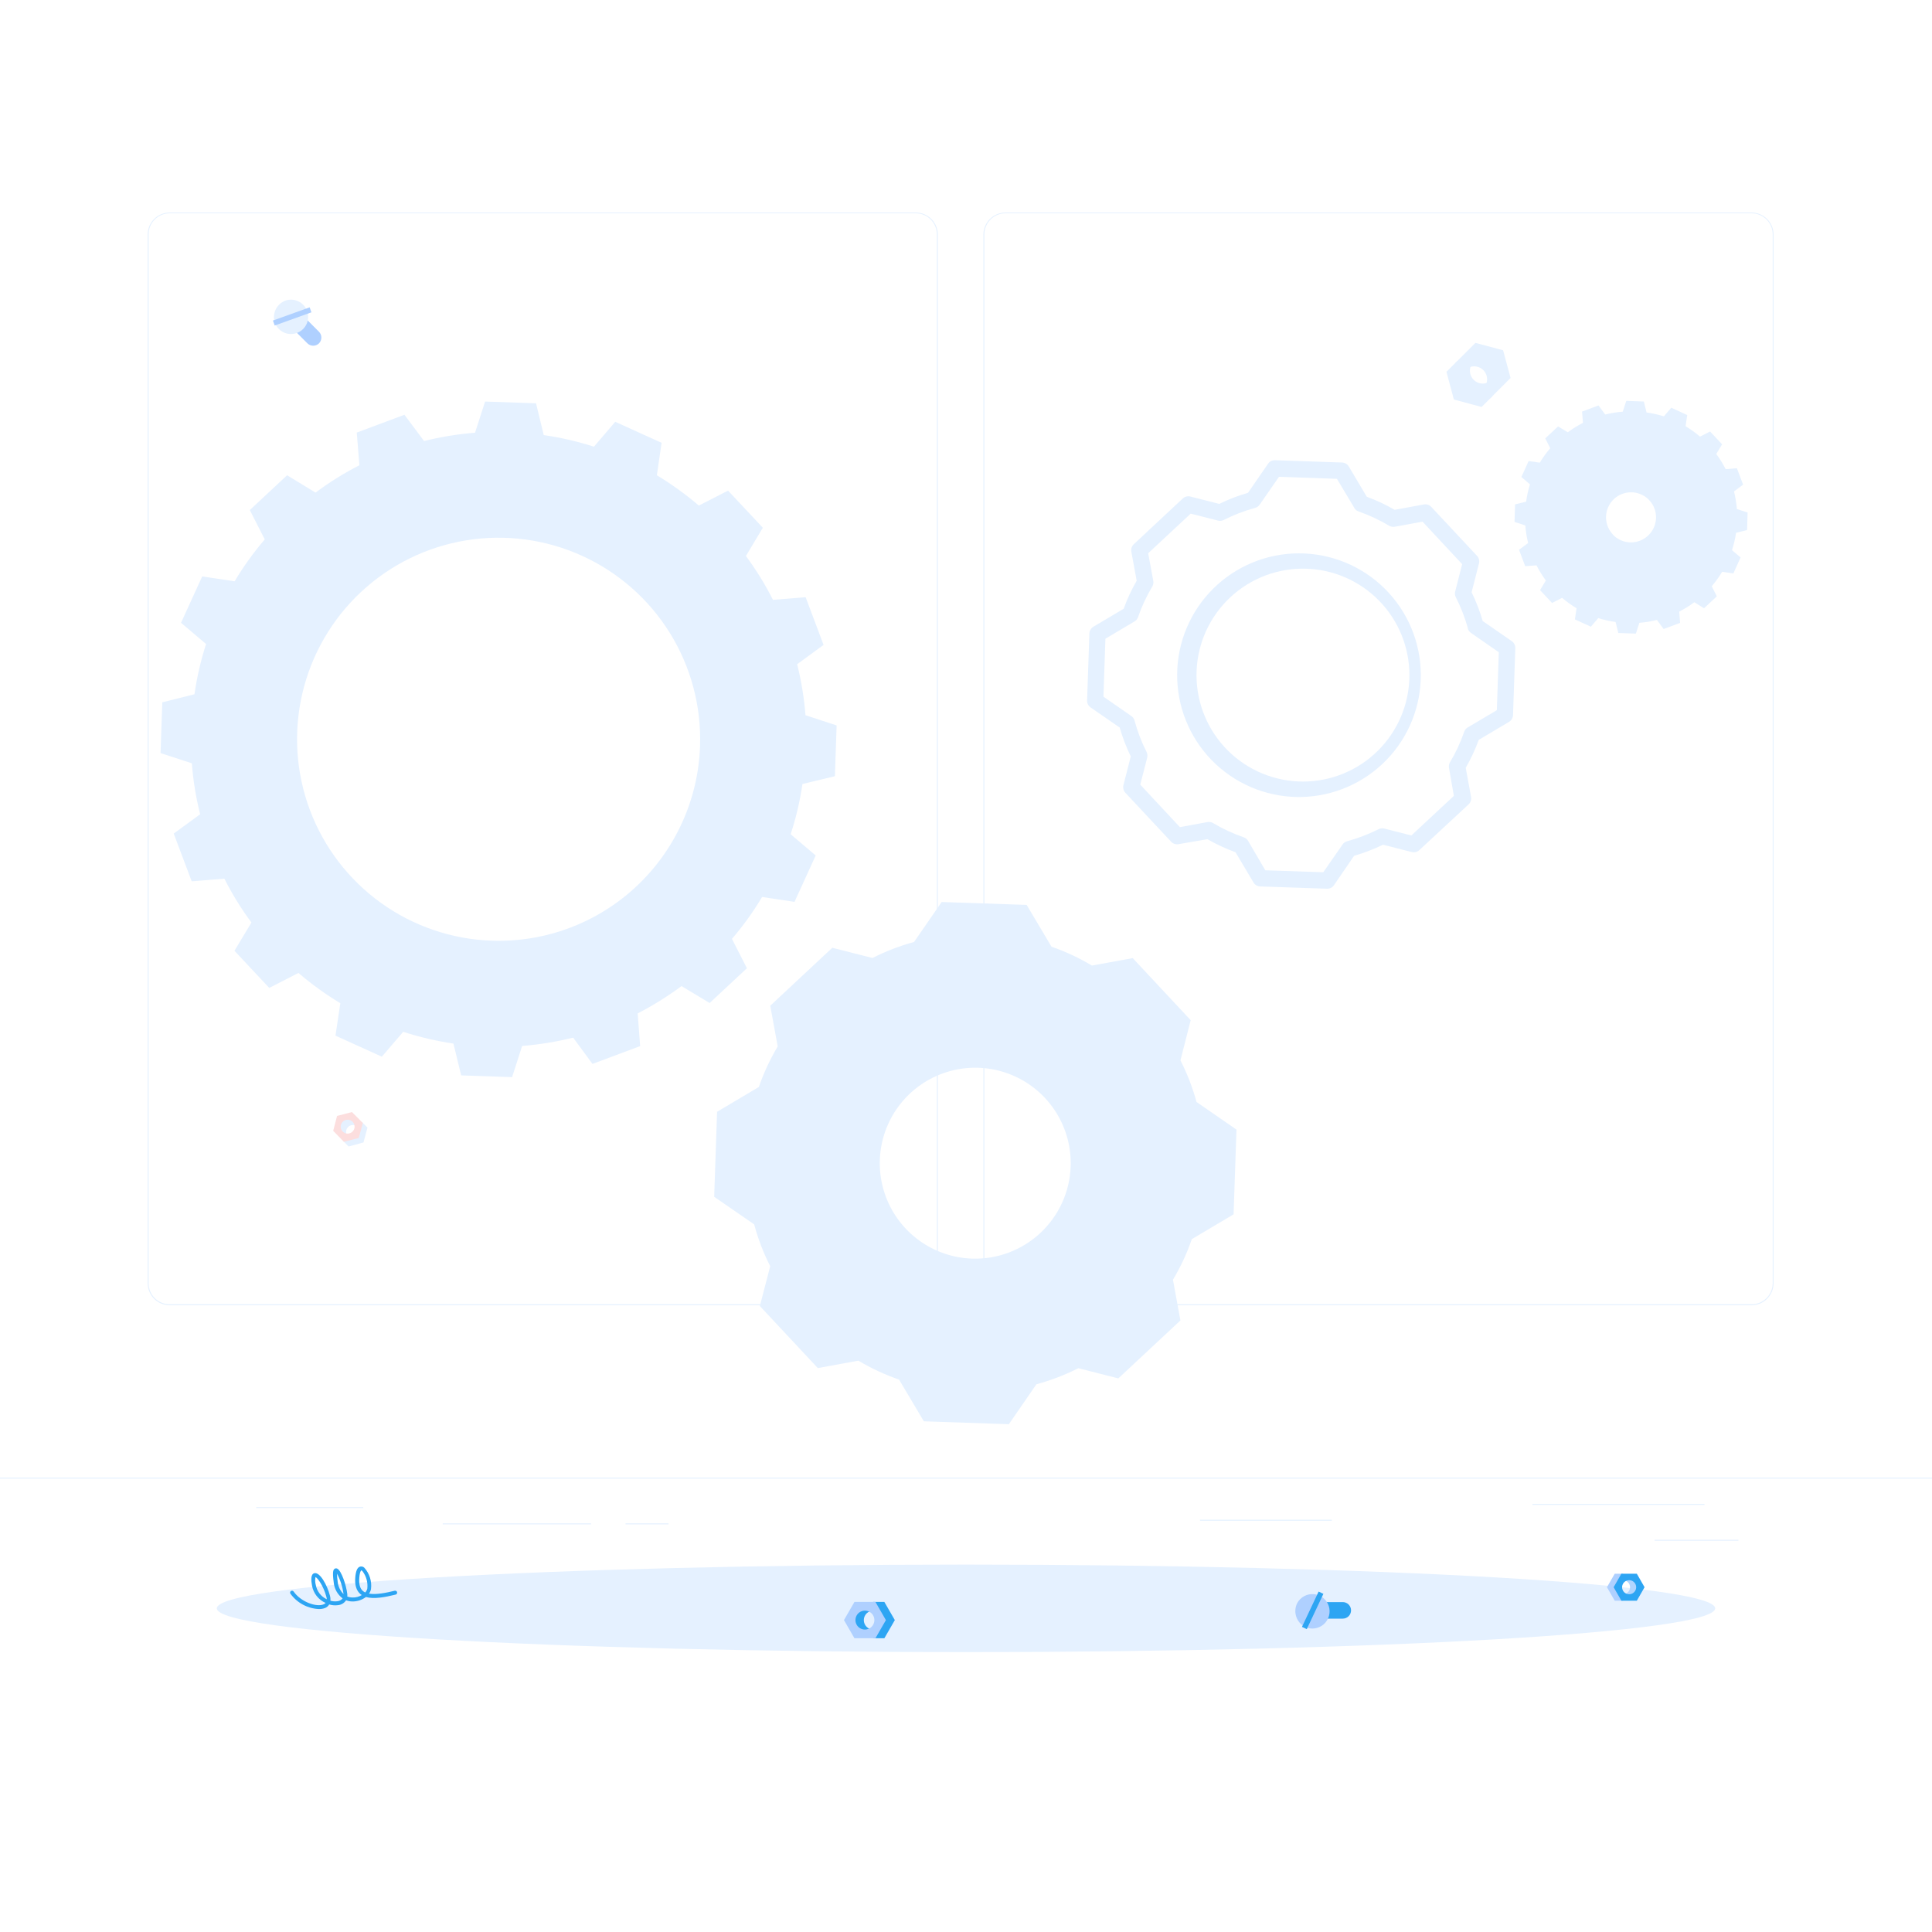
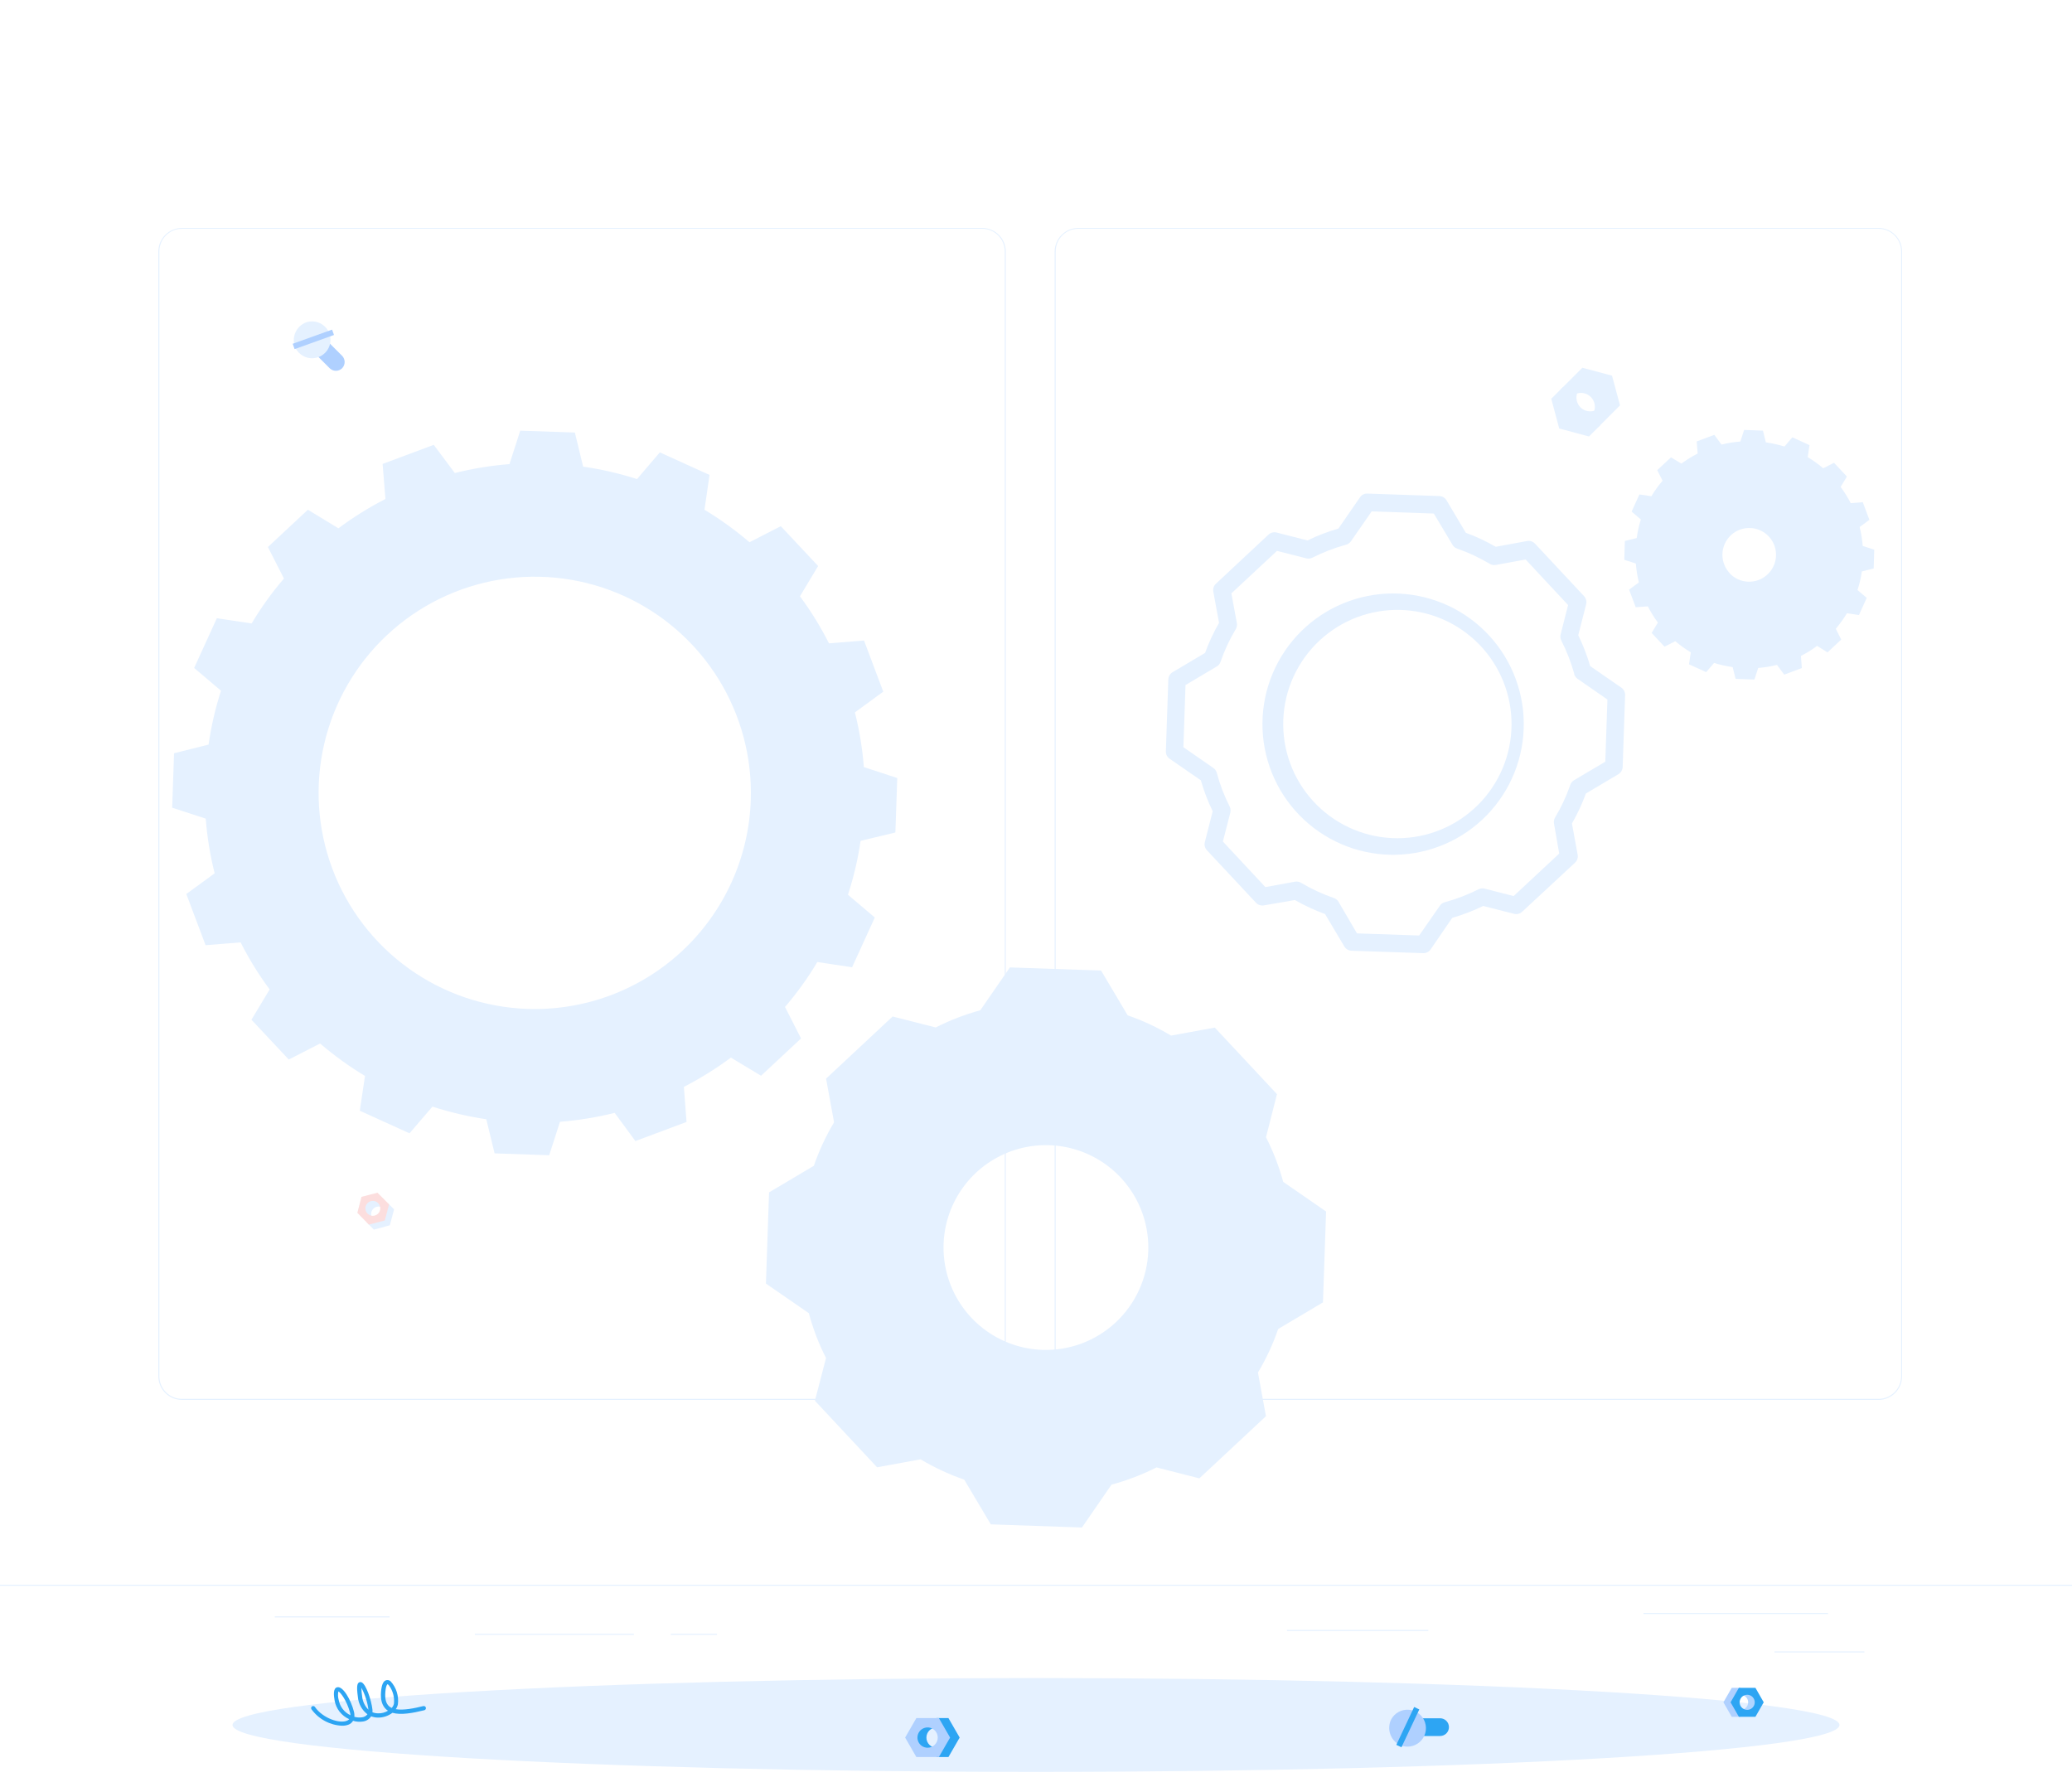
- <svg xmlns="http://www.w3.org/2000/svg" width="500" height="500" viewBox="0 0 500 500" fill="none">
+ <svg xmlns="http://www.w3.org/2000/svg" viewBox="0 0 500 430" fill="none">
  <path d="M500 382.4H0V382.65H500V382.4Z" fill="#E5F1FF" />
  <path d="M449.9 398.49H428.22V398.74H449.9V398.49Z" fill="#E5F1FF" />
  <path d="M344.67 393.31H310.56V393.56H344.67V393.31Z" fill="#E5F1FF" />
  <path d="M441.12 389.21H396.59V389.46H441.12V389.21Z" fill="#E5F1FF" />
  <path d="M173.02 394.25H161.88V394.5H173.02V394.25Z" fill="#E5F1FF" />
  <path d="M152.97 394.25H114.58V394.5H152.97V394.25Z" fill="#E5F1FF" />
  <path d="M94.01 390.03H66.31V390.28H94.01V390.03Z" fill="#E5F1FF" />
  <path d="M237 337.8H43.91C42.397 337.797 40.947 337.195 39.879 336.124C38.81 335.053 38.21 333.603 38.21 332.09V60.66C38.223 59.156 38.829 57.718 39.896 56.658C40.964 55.599 42.406 55.003 43.91 55H237C238.514 55 239.967 55.602 241.038 56.672C242.108 57.743 242.71 59.196 242.71 60.71V332.09C242.71 333.604 242.108 335.057 241.038 336.128C239.967 337.198 238.514 337.8 237 337.8ZM43.91 55.2C42.464 55.203 41.077 55.779 40.056 56.803C39.034 57.826 38.46 59.214 38.46 60.66V332.09C38.46 333.536 39.034 334.924 40.056 335.947C41.077 336.971 42.464 337.547 43.91 337.55H237C238.447 337.547 239.834 336.971 240.858 335.948C241.881 334.924 242.457 333.537 242.46 332.09V60.66C242.457 59.213 241.881 57.825 240.858 56.802C239.834 55.779 238.447 55.203 237 55.2H43.91Z" fill="#E5F1FF" />
  <path d="M453.31 337.8H260.21C258.696 337.797 257.246 337.195 256.175 336.125C255.105 335.054 254.503 333.604 254.5 332.09V60.66C254.516 59.155 255.124 57.717 256.193 56.658C257.262 55.598 258.705 55.002 260.21 55H453.31C454.812 55.005 456.252 55.602 457.317 56.662C458.382 57.721 458.987 59.158 459 60.66V332.09C459 333.601 458.401 335.05 457.335 336.121C456.268 337.191 454.821 337.795 453.31 337.8ZM260.21 55.2C258.763 55.203 257.375 55.779 256.352 56.802C255.329 57.825 254.753 59.213 254.75 60.66V332.09C254.753 333.537 255.329 334.924 256.352 335.948C257.375 336.971 258.763 337.547 260.21 337.55H453.31C454.757 337.547 456.145 336.971 457.168 335.948C458.191 334.924 458.767 333.537 458.77 332.09V60.66C458.767 59.213 458.191 57.825 457.168 56.802C456.145 55.779 454.757 55.203 453.31 55.2H260.21Z" fill="#E5F1FF" />
  <path d="M216.07 200.88L216.52 187.74L208.46 185.1C208.113 180.647 207.391 176.231 206.3 171.9L213.14 166.9L208.5 154.56L200.04 155.24C198.034 151.264 195.692 147.467 193.04 143.89L197.42 136.58L188.42 126.97L180.86 130.84C177.46 127.934 173.828 125.312 170 123L171.22 114.6L159.22 109.16L153.72 115.6C149.477 114.243 145.129 113.239 140.72 112.6L138.72 104.37L125.54 103.92L122.94 111.99C118.491 112.34 114.079 113.059 109.75 114.14L104.67 107.34L92.33 111.95L93.01 120.41C89.036 122.446 85.24 124.811 81.66 127.48L74.3 123L64.65 132L68.52 139.6C65.613 142.982 63.004 146.609 60.72 150.44L52.33 149.18L46.85 161.18L53.33 166.67C51.963 170.91 50.959 175.259 50.33 179.67L42 181.76L41.55 194.9L49.65 197.54C49.985 201.99 50.704 206.403 51.8 210.73L44.96 215.73L49.61 228.08L58.07 227.4C60.071 231.379 62.413 235.176 65.07 238.75L60.68 246.06L69.68 255.67L77.24 251.8C80.63 254.705 84.256 257.324 88.08 259.63L86.82 268.02L98.82 273.47L104.35 267.03C108.593 268.399 112.941 269.42 117.35 270.08L119.35 278.31L132.53 278.76L135.13 270.69C139.581 270.336 143.996 269.617 148.33 268.54L153.33 275.34L165.67 270.73L165.03 262.27C168.996 260.221 172.792 257.856 176.38 255.2L183.65 259.58L193.3 250.58L189.43 242.98C192.337 239.598 194.947 235.971 197.23 232.14L205.62 233.4L211.1 221.4L204.62 215.9C206.01 211.663 207.03 207.313 207.67 202.9L216.07 200.88ZM127.28 243.45C116.968 243.102 106.991 239.703 98.611 233.683C90.231 227.664 83.824 219.294 80.201 209.633C76.579 199.972 75.903 189.453 78.259 179.408C80.615 169.363 85.898 160.242 93.439 153.199C100.98 146.157 110.44 141.509 120.622 139.844C130.805 138.178 141.253 139.57 150.644 143.844C160.035 148.117 167.948 155.08 173.382 163.851C178.816 172.622 181.526 182.808 181.17 193.12C180.695 206.939 174.752 220.005 164.646 229.443C154.54 238.881 141.1 243.919 127.28 243.45Z" fill="#E5F1FF" />
  <path d="M441 157.42L444.31 154.33L443 151.72C443.999 150.551 444.899 149.3 445.69 147.98L448.59 148.41L450.46 144.27L448.24 142.38C448.718 140.916 449.069 139.414 449.29 137.89L452.14 137.18L452.28 132.64L449.5 131.74C449.378 130.203 449.13 128.678 448.76 127.18L451.11 125.43L449.51 121.18L446.6 121.41C445.898 120.04 445.085 118.728 444.17 117.49L445.68 114.99L442.57 111.67L439.97 113C438.799 112.003 437.548 111.104 436.23 110.31L436.65 107.41L432.52 105.52L430.62 107.75C429.153 107.294 427.652 106.959 426.13 106.75L425.42 103.91L420.88 103.74L419.97 106.54C418.438 106.657 416.919 106.905 415.43 107.28L413.69 104.93L409.43 106.52L409.67 109.44C408.295 110.135 406.984 110.948 405.75 111.87L403.23 110.36L399.91 113.45L401.2 116C400.193 117.166 399.29 118.418 398.5 119.74L395.61 119.31L393.73 123.45L395.96 125.35C395.498 126.812 395.163 128.311 394.96 129.83L392.1 130.54L391.96 135.08L394.75 135.98C394.864 137.518 395.108 139.044 395.48 140.54L393.12 142.28L394.72 146.53L397.64 146.31C398.342 147.681 399.154 148.992 400.07 150.23L398.56 152.73L401.67 156.05L404.27 154.72C405.439 155.72 406.69 156.62 408.01 157.41L407.58 160.3L411.72 162.19L413.62 159.97C415.088 160.422 416.589 160.757 418.11 160.97L418.82 163.81L423.36 163.98L424.27 161.18C425.802 161.064 427.321 160.816 428.81 160.44L430.55 162.79L434.81 161.2L434.58 158.28C435.951 157.584 437.259 156.771 438.49 155.85L441 157.42ZM417.38 138.29C416.507 137.355 415.931 136.181 415.725 134.918C415.518 133.654 415.692 132.358 416.222 131.194C416.753 130.029 417.617 129.048 418.705 128.374C419.794 127.701 421.057 127.365 422.337 127.41C423.616 127.455 424.853 127.878 425.891 128.626C426.93 129.374 427.723 130.413 428.171 131.612C428.619 132.811 428.701 134.116 428.407 135.362C428.113 136.607 427.457 137.738 426.52 138.61C425.898 139.196 425.167 139.653 424.367 139.955C423.568 140.256 422.717 140.396 421.863 140.366C421.009 140.336 420.17 140.138 419.394 139.781C418.617 139.425 417.919 138.918 417.34 138.29H417.38Z" fill="#E5F1FF" />
  <path d="M320 292.34L309.66 285.19C308.646 281.467 307.252 277.858 305.5 274.42L308.15 264.02L293.15 247.96L282.59 249.89C279.277 247.905 275.769 246.267 272.12 245L265.7 234.19L243.7 233.44L236.56 243.78C232.841 244.793 229.236 246.183 225.8 247.93L215.4 245.28L199.34 260.28L201.27 270.82C199.287 274.14 197.652 277.655 196.39 281.31L185.58 287.73L184.83 309.73L195.18 316.87C196.177 320.613 197.568 324.24 199.33 327.69L196.65 338L211.65 354.06L222.14 352.14C225.478 354.127 229.009 355.769 232.68 357.04L239.09 367.83L261.09 368.59L268.22 358.25C271.972 357.237 275.611 355.843 279.08 354.09L289.42 356.73L305.49 341.73L303.56 331.19C305.549 327.87 307.185 324.351 308.44 320.69L319.25 314.27L320 292.34ZM251.55 325.73C246.666 325.563 241.941 323.952 237.973 321.1C234.005 318.248 230.971 314.283 229.256 309.707C227.541 305.131 227.221 300.149 228.337 295.392C229.453 290.634 231.955 286.314 235.526 282.978C239.097 279.642 243.576 277.44 248.399 276.649C253.221 275.859 258.17 276.517 262.619 278.539C267.068 280.561 270.817 283.857 273.393 288.01C275.969 292.163 277.255 296.986 277.09 301.87C276.861 308.42 274.041 314.612 269.251 319.085C264.461 323.559 258.091 325.949 251.54 325.73H251.55Z" fill="#E5F1FF" />
  <path d="M343.55 230H343.48L326.16 229.41C325.81 229.404 325.466 229.309 325.162 229.134C324.858 228.959 324.602 228.71 324.42 228.41L319.75 220.56C317.233 219.639 314.798 218.509 312.47 217.18L305 218.47C304.652 218.534 304.294 218.508 303.958 218.397C303.623 218.285 303.321 218.09 303.08 217.83L291.25 205.17C291.002 204.908 290.826 204.586 290.738 204.236C290.65 203.885 290.655 203.518 290.75 203.17L292.64 195.76C291.469 193.359 290.512 190.859 289.78 188.29L282.25 183.09C281.958 182.889 281.722 182.618 281.563 182.302C281.404 181.985 281.327 181.634 281.34 181.28L281.93 163.96C281.942 163.61 282.039 163.269 282.214 162.965C282.388 162.662 282.634 162.406 282.93 162.22L290.8 157.55C291.708 155.039 292.836 152.613 294.17 150.3L292.79 142.77C292.726 142.42 292.751 142.06 292.863 141.723C292.974 141.385 293.17 141.082 293.43 140.84L306.09 129.02C306.352 128.771 306.674 128.593 307.024 128.504C307.374 128.414 307.741 128.417 308.09 128.51L315.53 130.41C317.925 129.238 320.418 128.278 322.98 127.54L328.18 120.01C328.374 119.711 328.643 119.469 328.962 119.309C329.28 119.149 329.635 119.077 329.99 119.1L347.3 119.7C347.652 119.707 347.997 119.803 348.302 119.977C348.608 120.152 348.865 120.401 349.05 120.7L353.72 128.56C356.219 129.477 358.635 130.608 360.94 131.94L368.5 130.55C368.848 130.485 369.207 130.51 369.543 130.622C369.879 130.734 370.181 130.929 370.42 131.19L382.25 143.85C382.497 144.113 382.672 144.435 382.76 144.785C382.847 145.135 382.844 145.502 382.75 145.85L380.85 153.28C382.022 155.676 382.985 158.169 383.73 160.73L391.25 165.93C391.542 166.13 391.779 166.402 391.938 166.718C392.097 167.034 392.174 167.386 392.16 167.74L391.57 185.05C391.559 185.401 391.461 185.744 391.287 186.049C391.113 186.354 390.867 186.612 390.57 186.8L382.7 191.47C381.787 193.975 380.659 196.398 379.33 198.71L380.71 206.25C380.775 206.598 380.75 206.957 380.638 207.293C380.526 207.628 380.331 207.93 380.07 208.17L367.33 220C367.068 220.248 366.746 220.425 366.396 220.512C366.046 220.6 365.679 220.596 365.33 220.5L357.93 218.61C355.519 219.776 353.013 220.736 350.44 221.48L345.29 229C345.105 229.297 344.849 229.543 344.546 229.718C344.242 229.892 343.9 229.989 343.55 230ZM327.46 225.23L342.46 225.74L347.46 218.55C347.737 218.13 348.162 217.83 348.65 217.71C351.464 216.94 354.195 215.892 356.8 214.58C357.255 214.361 357.771 214.308 358.26 214.43L365.26 216.22L376.26 205.97L375 198.74C374.903 198.235 374.996 197.711 375.26 197.27C376.746 194.794 377.969 192.17 378.91 189.44C379.069 188.945 379.404 188.525 379.85 188.26L387.38 183.8L387.89 168.8L380.69 163.8C380.311 163.541 380.027 163.165 379.88 162.73C379.88 162.68 379.88 162.62 379.88 162.56C379.11 159.796 378.065 157.116 376.76 154.56C376.529 154.102 376.472 153.576 376.6 153.08L378.4 146L368.15 135L360.96 136.32C360.458 136.411 359.94 136.319 359.5 136.06C357.019 134.572 354.392 133.342 351.66 132.39C351.504 132.34 351.353 132.273 351.21 132.19C350.922 132.01 350.682 131.763 350.51 131.47L346 123.92L331 123.4L326 130.61C325.702 131.033 325.262 131.334 324.76 131.46C321.975 132.221 319.275 133.263 316.7 134.57C316.246 134.802 315.723 134.858 315.23 134.73L308.15 132.93L297.15 143.18L298.47 150.35C298.549 150.802 298.482 151.268 298.28 151.68L298.18 151.85C296.693 154.336 295.47 156.97 294.53 159.71C294.365 160.18 294.039 160.576 293.61 160.83L286.08 165.3L285.57 180.3L292.78 185.3C293.191 185.581 293.489 185.999 293.62 186.48C294.37 189.288 295.412 192.01 296.73 194.6C296.802 194.747 296.859 194.902 296.9 195.06C296.976 195.389 296.976 195.731 296.9 196.06L295.1 203.06L305.35 214.06L312.49 212.75C312.989 212.659 313.504 212.751 313.94 213.01C316.44 214.495 319.084 215.725 321.83 216.68C322.326 216.827 322.745 217.16 323 217.61L327.46 225.23ZM336.73 206.26C336.36 206.26 335.99 206.26 335.62 206.26C327.307 206.114 319.389 202.69 313.588 196.734C307.787 190.778 304.573 182.771 304.647 174.457C304.72 166.143 308.074 158.195 313.979 152.342C319.883 146.489 327.861 143.205 336.175 143.205C344.49 143.205 352.467 146.489 358.372 152.342C364.277 158.195 367.631 166.143 367.704 174.457C367.777 182.771 364.564 190.778 358.763 196.734C352.962 202.69 345.043 206.114 336.73 206.26ZM336.73 147.17C329.466 147.295 322.545 150.285 317.474 155.489C312.404 160.692 309.594 167.688 309.656 174.953C309.719 182.219 312.649 189.165 317.809 194.28C322.968 199.396 329.94 202.266 337.205 202.266C344.471 202.266 351.442 199.396 356.602 194.28C361.762 189.165 364.692 182.219 364.754 174.953C364.817 167.688 362.007 160.692 356.936 155.489C351.866 150.285 344.945 147.295 337.68 147.17H336.73Z" fill="#E5F1FF" />
  <path d="M383.44 105.32L376.26 103.4L374.34 96.22L377.15 93.42L380.11 99.55L386.25 102.52L383.44 105.32Z" fill="#E5F1FF" />
  <path d="M383.88 100.52C384.191 100.21 384.437 99.841 384.605 99.435C384.773 99.029 384.86 98.594 384.86 98.155C384.86 97.716 384.773 97.281 384.605 96.875C384.437 96.469 384.191 96.101 383.88 95.79C383.57 95.48 383.201 95.233 382.795 95.065C382.39 94.897 381.955 94.811 381.515 94.811C381.076 94.811 380.641 94.897 380.235 95.065C379.83 95.233 379.461 95.48 379.15 95.79L382.72 90.43L387.5 92.85L388.55 97.85L383.88 100.52Z" fill="#E5F1FF" />
  <path d="M376.58 94L381.84 88.74L389 90.65L390.93 97.82L385.67 103.08L378.5 101.15L376.58 94ZM386.13 98.3C386.598 97.832 386.917 97.235 387.046 96.585C387.175 95.935 387.108 95.262 386.855 94.65C386.601 94.038 386.172 93.515 385.621 93.147C385.07 92.779 384.423 92.583 383.76 92.583C383.098 92.583 382.45 92.779 381.899 93.147C381.348 93.515 380.919 94.038 380.665 94.65C380.412 95.262 380.345 95.935 380.474 96.585C380.603 97.235 380.922 97.832 381.39 98.3C382.024 98.922 382.877 99.268 383.764 99.264C384.652 99.261 385.502 98.907 386.13 98.28V98.3Z" fill="#E5F1FF" />
  <path d="M90.22 296.71L94.07 295.67L95.1 291.82L93.6 290.32L92.01 293.61L88.71 295.2L90.22 296.71Z" fill="#E5F1FF" />
  <path d="M90 294.13C89.7 293.787 89.541 293.341 89.556 292.885C89.571 292.428 89.759 291.995 90.082 291.672C90.405 291.349 90.839 291.161 91.295 291.145C91.752 291.13 92.197 291.289 92.54 291.59L90.63 288.72L88 290L87.44 292.7L90 294.13Z" fill="#E5F1FF" />
  <path d="M93.9 290.62L91.081 287.8L87.231 288.8L86.231 292.65L89.001 295.5L92.85 294.5L93.9 290.62ZM88.781 292.93C88.595 292.767 88.445 292.569 88.34 292.346C88.234 292.123 88.175 291.881 88.167 291.635C88.159 291.389 88.201 291.144 88.292 290.914C88.383 290.685 88.519 290.477 88.693 290.303C88.868 290.129 89.076 289.992 89.305 289.901C89.534 289.811 89.779 289.768 90.026 289.777C90.272 289.785 90.514 289.843 90.737 289.949C90.96 290.054 91.158 290.204 91.32 290.39C91.621 290.733 91.78 291.179 91.765 291.635C91.75 292.092 91.562 292.525 91.239 292.848C90.916 293.171 90.482 293.359 90.026 293.375C89.569 293.39 89.124 293.231 88.781 292.93Z" fill="#FCDEDE" />
  <path d="M76.36 85.66L79.56 88.86C79.96 89.253 80.499 89.474 81.06 89.474C81.621 89.474 82.159 89.253 82.56 88.86C82.951 88.458 83.169 87.92 83.169 87.36C83.169 86.799 82.951 86.261 82.56 85.86L79.37 82.67C78.968 82.279 78.43 82.06 77.87 82.06C77.309 82.06 76.771 82.279 76.37 82.67C75.978 83.068 75.758 83.604 75.756 84.163C75.754 84.721 75.971 85.259 76.36 85.66Z" fill="#AFD0FF" />
  <path d="M74.11 77.71C74.945 77.478 75.83 77.495 76.656 77.758C77.481 78.022 78.212 78.521 78.758 79.194C79.304 79.867 79.642 80.684 79.73 81.547C79.817 82.409 79.651 83.278 79.252 84.047C78.853 84.817 78.238 85.453 77.482 85.877C76.726 86.302 75.863 86.496 74.999 86.437C74.134 86.378 73.305 86.067 72.615 85.544C71.924 85.02 71.401 84.306 71.11 83.49C70.926 82.914 70.857 82.306 70.908 81.703C70.959 81.1 71.129 80.513 71.408 79.976C71.686 79.439 72.069 78.962 72.533 78.573C72.996 78.184 73.533 77.891 74.11 77.71Z" fill="#E5F1FF" />
  <path d="M70.63 82.955L71.093 84.244L80.598 80.829L80.135 79.54L70.63 82.955Z" fill="#AFD0FF" />
  <path d="M250 427.56C357.083 427.56 443.89 422.492 443.89 416.24C443.89 409.988 357.083 404.92 250 404.92C142.918 404.92 56.11 409.988 56.11 416.24C56.11 422.492 142.918 427.56 250 427.56Z" fill="#E5F1FF" />
  <path d="M82.51 416.42C81.07 416.353 79.664 415.963 78.395 415.279C77.127 414.596 76.028 413.636 75.18 412.47C75.138 412.417 75.108 412.355 75.091 412.289C75.074 412.224 75.071 412.155 75.081 412.088C75.091 412.021 75.115 411.957 75.151 411.899C75.187 411.842 75.234 411.792 75.29 411.753C75.346 411.715 75.409 411.688 75.475 411.674C75.541 411.66 75.61 411.66 75.677 411.674C75.743 411.688 75.806 411.715 75.862 411.754C75.917 411.793 75.964 411.843 76 411.9C77.87 414.6 82 416.03 83.8 415.18C83.98 415.104 84.141 414.987 84.27 414.84C83.361 414.44 82.564 413.822 81.95 413.04C81.336 412.259 80.924 411.339 80.75 410.36C80.52 409.09 80.34 407.36 81.38 407.14C82.82 406.82 84.7 410.29 85.38 412.92C85.503 413.355 85.547 413.809 85.51 414.26C86.087 414.432 86.694 414.48 87.29 414.4C87.559 414.38 87.82 414.303 88.058 414.176C88.296 414.048 88.504 413.873 88.67 413.66C88.012 413.164 87.466 412.534 87.068 411.812C86.67 411.09 86.429 410.292 86.36 409.47C85.98 406.73 86.27 406.26 86.57 406.02C86.667 405.946 86.783 405.9 86.905 405.887C87.027 405.875 87.15 405.897 87.26 405.95C88.33 406.4 89.62 410.28 89.87 412.48C89.9 412.709 89.9 412.941 89.87 413.17C90.301 413.336 90.758 413.424 91.22 413.43C92.068 413.463 92.907 413.244 93.63 412.8C93.49 412.71 93.36 412.61 93.23 412.51C92.23 411.62 91.77 410.2 91.95 408.18C92.09 406.61 92.44 405.75 93.07 405.48C93.273 405.399 93.496 405.378 93.711 405.421C93.925 405.463 94.123 405.567 94.28 405.72C94.955 406.466 95.46 407.349 95.758 408.309C96.057 409.27 96.143 410.283 96.01 411.28C95.923 411.695 95.749 412.087 95.5 412.43C97.34 412.75 99.92 412.23 102.15 411.68C102.216 411.664 102.284 411.662 102.351 411.672C102.417 411.683 102.481 411.707 102.539 411.742C102.596 411.777 102.646 411.823 102.686 411.878C102.726 411.933 102.754 411.995 102.77 412.06C102.786 412.126 102.788 412.194 102.778 412.261C102.767 412.327 102.744 412.391 102.708 412.449C102.673 412.506 102.627 412.557 102.572 412.596C102.518 412.636 102.456 412.664 102.39 412.68C99.68 413.35 96.76 413.9 94.7 413.3C93.695 414.065 92.463 414.473 91.2 414.46C90.639 414.453 90.085 414.348 89.56 414.15C89.327 414.51 89.015 414.812 88.648 415.032C88.28 415.252 87.867 415.385 87.44 415.42C86.688 415.517 85.925 415.452 85.2 415.23C84.967 415.623 84.617 415.934 84.2 416.12C83.664 416.337 83.088 416.439 82.51 416.42ZM81.65 408.14C81.512 408.82 81.539 409.523 81.73 410.19C81.871 410.99 82.203 411.744 82.697 412.388C83.192 413.032 83.834 413.547 84.57 413.89C84.556 413.653 84.516 413.418 84.45 413.19C83.67 410.33 82.17 408.36 81.65 408.14ZM87.22 407.27C87.227 407.96 87.283 408.649 87.39 409.33C87.5 410.549 88.039 411.69 88.91 412.55C88.664 410.704 88.092 408.916 87.22 407.27ZM93.51 406.4C93.51 406.4 93.13 406.59 92.99 408.26C92.85 409.93 93.14 411.08 93.92 411.75C94.105 411.9 94.306 412.027 94.52 412.13C94.783 411.849 94.969 411.504 95.06 411.13C95.238 409.556 94.813 407.973 93.87 406.7C93.66 406.44 93.54 406.4 93.51 406.4Z" fill="#2DA5F3" />
  <path d="M228.87 423.98L231.58 419.28L228.87 414.58H225.97L227.61 419.28L225.97 423.98H228.87Z" fill="#2DA5F3" />
  <path d="M226.16 421.73C225.826 421.752 225.491 421.704 225.176 421.591C224.86 421.478 224.572 421.301 224.327 421.072C224.083 420.843 223.888 420.566 223.755 420.259C223.622 419.952 223.554 419.62 223.554 419.285C223.554 418.95 223.622 418.619 223.755 418.312C223.888 418.004 224.083 417.728 224.327 417.499C224.572 417.269 224.86 417.093 225.176 416.98C225.491 416.866 225.826 416.819 226.16 416.84L221.56 415.92L220.33 419.64L222.39 422.78L226.16 421.73Z" fill="#2DA5F3" />
  <path d="M226.56 414.58H221.13L218.42 419.28L221.13 423.98H226.56L229.27 419.28L226.56 414.58ZM223.85 421.73C223.365 421.732 222.89 421.59 222.486 421.322C222.082 421.054 221.766 420.672 221.579 420.225C221.392 419.777 221.342 419.284 221.436 418.808C221.529 418.332 221.762 417.895 222.104 417.551C222.446 417.208 222.883 416.973 223.358 416.878C223.834 416.783 224.327 416.831 224.775 417.016C225.223 417.201 225.607 417.515 225.876 417.918C226.146 418.321 226.29 418.795 226.29 419.28C226.29 419.928 226.033 420.55 225.576 421.009C225.119 421.468 224.498 421.727 223.85 421.73Z" fill="#AFD0FF" />
  <path d="M417.89 414.26L415.88 410.77L417.89 407.28H420.04L418.83 410.77L420.04 414.26H417.89Z" fill="#AFD0FF" />
  <path d="M419.9 412.59C420.15 412.609 420.401 412.576 420.637 412.493C420.873 412.41 421.09 412.279 421.274 412.109C421.457 411.939 421.603 411.732 421.703 411.503C421.804 411.273 421.855 411.026 421.855 410.775C421.855 410.525 421.804 410.277 421.703 410.048C421.603 409.818 421.457 409.612 421.274 409.442C421.09 409.271 420.873 409.141 420.637 409.058C420.401 408.975 420.15 408.942 419.9 408.96L423.32 408.28L424.23 411.04L422.71 413.37L419.9 412.59Z" fill="#B1D5FF" />
  <path d="M419.61 407.28H423.61L425.61 410.77L423.61 414.26H419.61L417.61 410.77L419.61 407.28ZM421.61 412.59C421.971 412.592 422.324 412.487 422.624 412.288C422.925 412.09 423.16 411.806 423.299 411.474C423.438 411.141 423.476 410.775 423.407 410.421C423.338 410.068 423.165 409.742 422.911 409.487C422.657 409.231 422.332 409.057 421.979 408.986C421.626 408.915 421.259 408.95 420.926 409.088C420.593 409.225 420.308 409.459 420.108 409.758C419.907 410.058 419.8 410.41 419.8 410.77C419.799 411.01 419.845 411.247 419.936 411.468C420.027 411.69 420.161 411.891 420.33 412.06C420.5 412.229 420.701 412.363 420.922 412.454C421.144 412.545 421.381 412.592 421.62 412.59H421.61Z" fill="#2DA5F3" />
  <path d="M343 418.9H347.52C348.086 418.897 348.628 418.671 349.027 418.27C349.426 417.869 349.65 417.326 349.65 416.76C349.65 416.194 349.426 415.651 349.027 415.25C348.628 414.849 348.086 414.623 347.52 414.62H343C342.433 414.62 341.888 414.846 341.487 415.247C341.086 415.648 340.86 416.193 340.86 416.76C340.86 417.328 341.086 417.872 341.487 418.273C341.888 418.675 342.433 418.9 343 418.9Z" fill="#2DA5F3" />
  <path d="M335.73 414.86C336.149 414.097 336.783 413.474 337.552 413.067C338.322 412.659 339.194 412.486 340.06 412.569C340.927 412.651 341.751 412.986 342.43 413.531C343.109 414.076 343.613 414.807 343.881 415.636C344.149 416.464 344.169 417.353 343.938 418.192C343.707 419.031 343.236 419.785 342.582 420.359C341.928 420.934 341.12 421.305 340.257 421.426C339.395 421.547 338.517 421.412 337.73 421.04C336.648 420.482 335.831 419.52 335.456 418.362C335.082 417.204 335.18 415.946 335.73 414.86Z" fill="#AFD0FF" />
  <path d="M336.949 421.039L338.188 421.623L342.495 412.487L341.256 411.903L336.949 421.039Z" fill="#2DA5F3" />
</svg>
